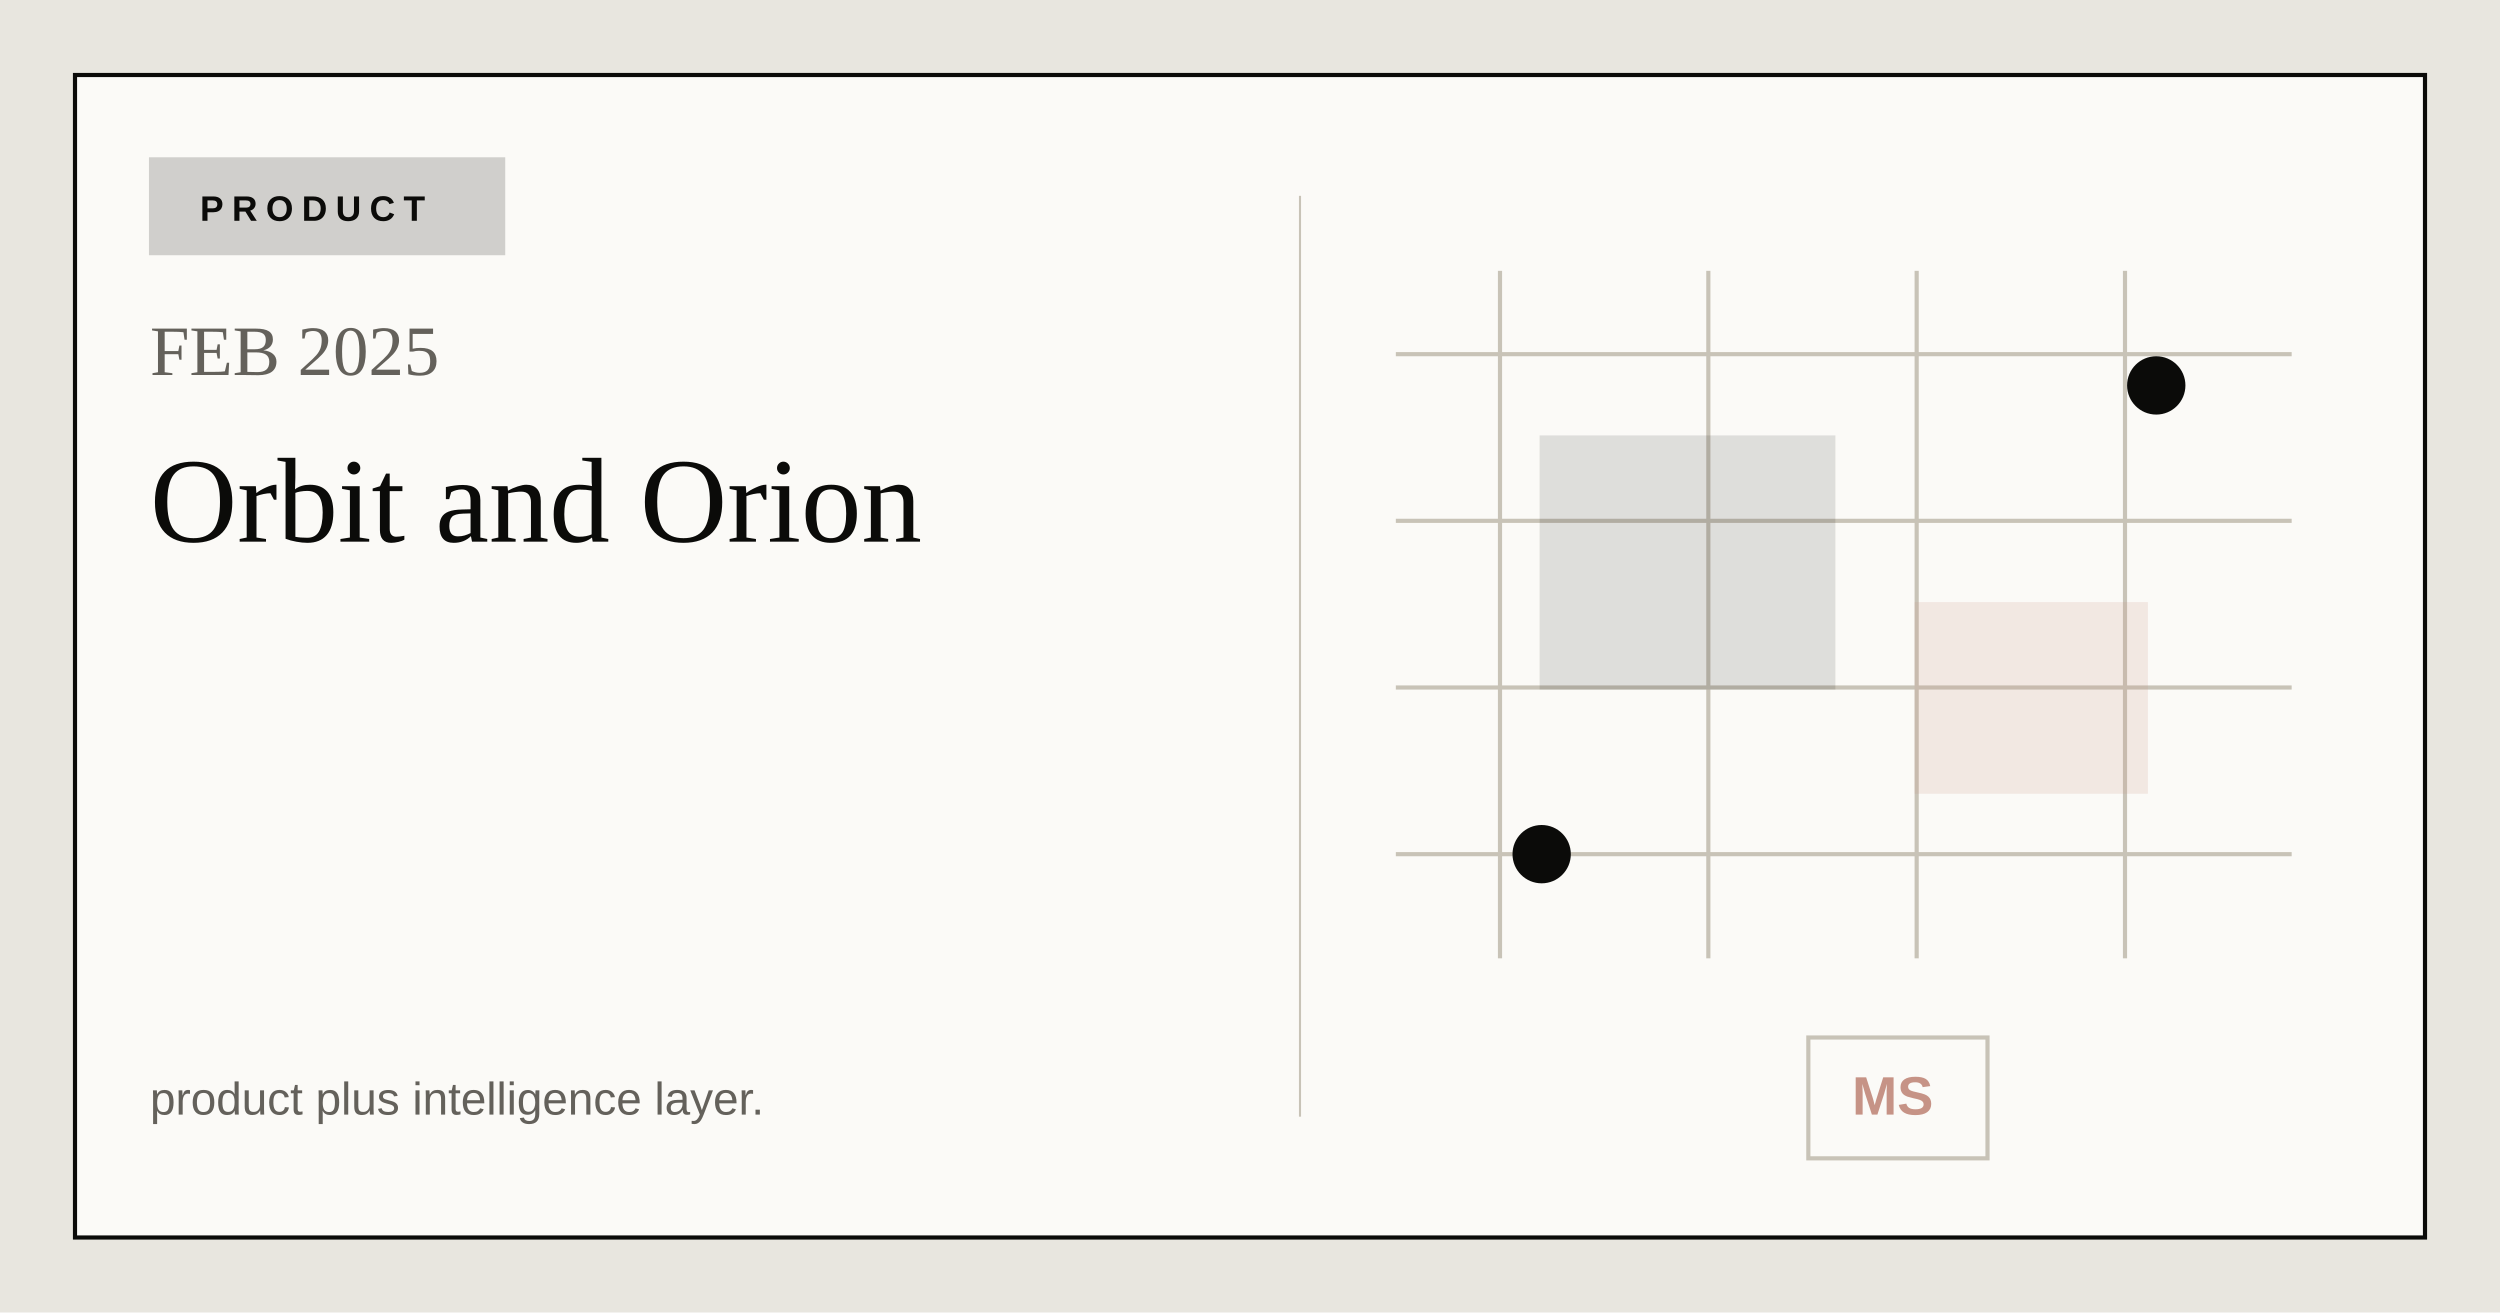
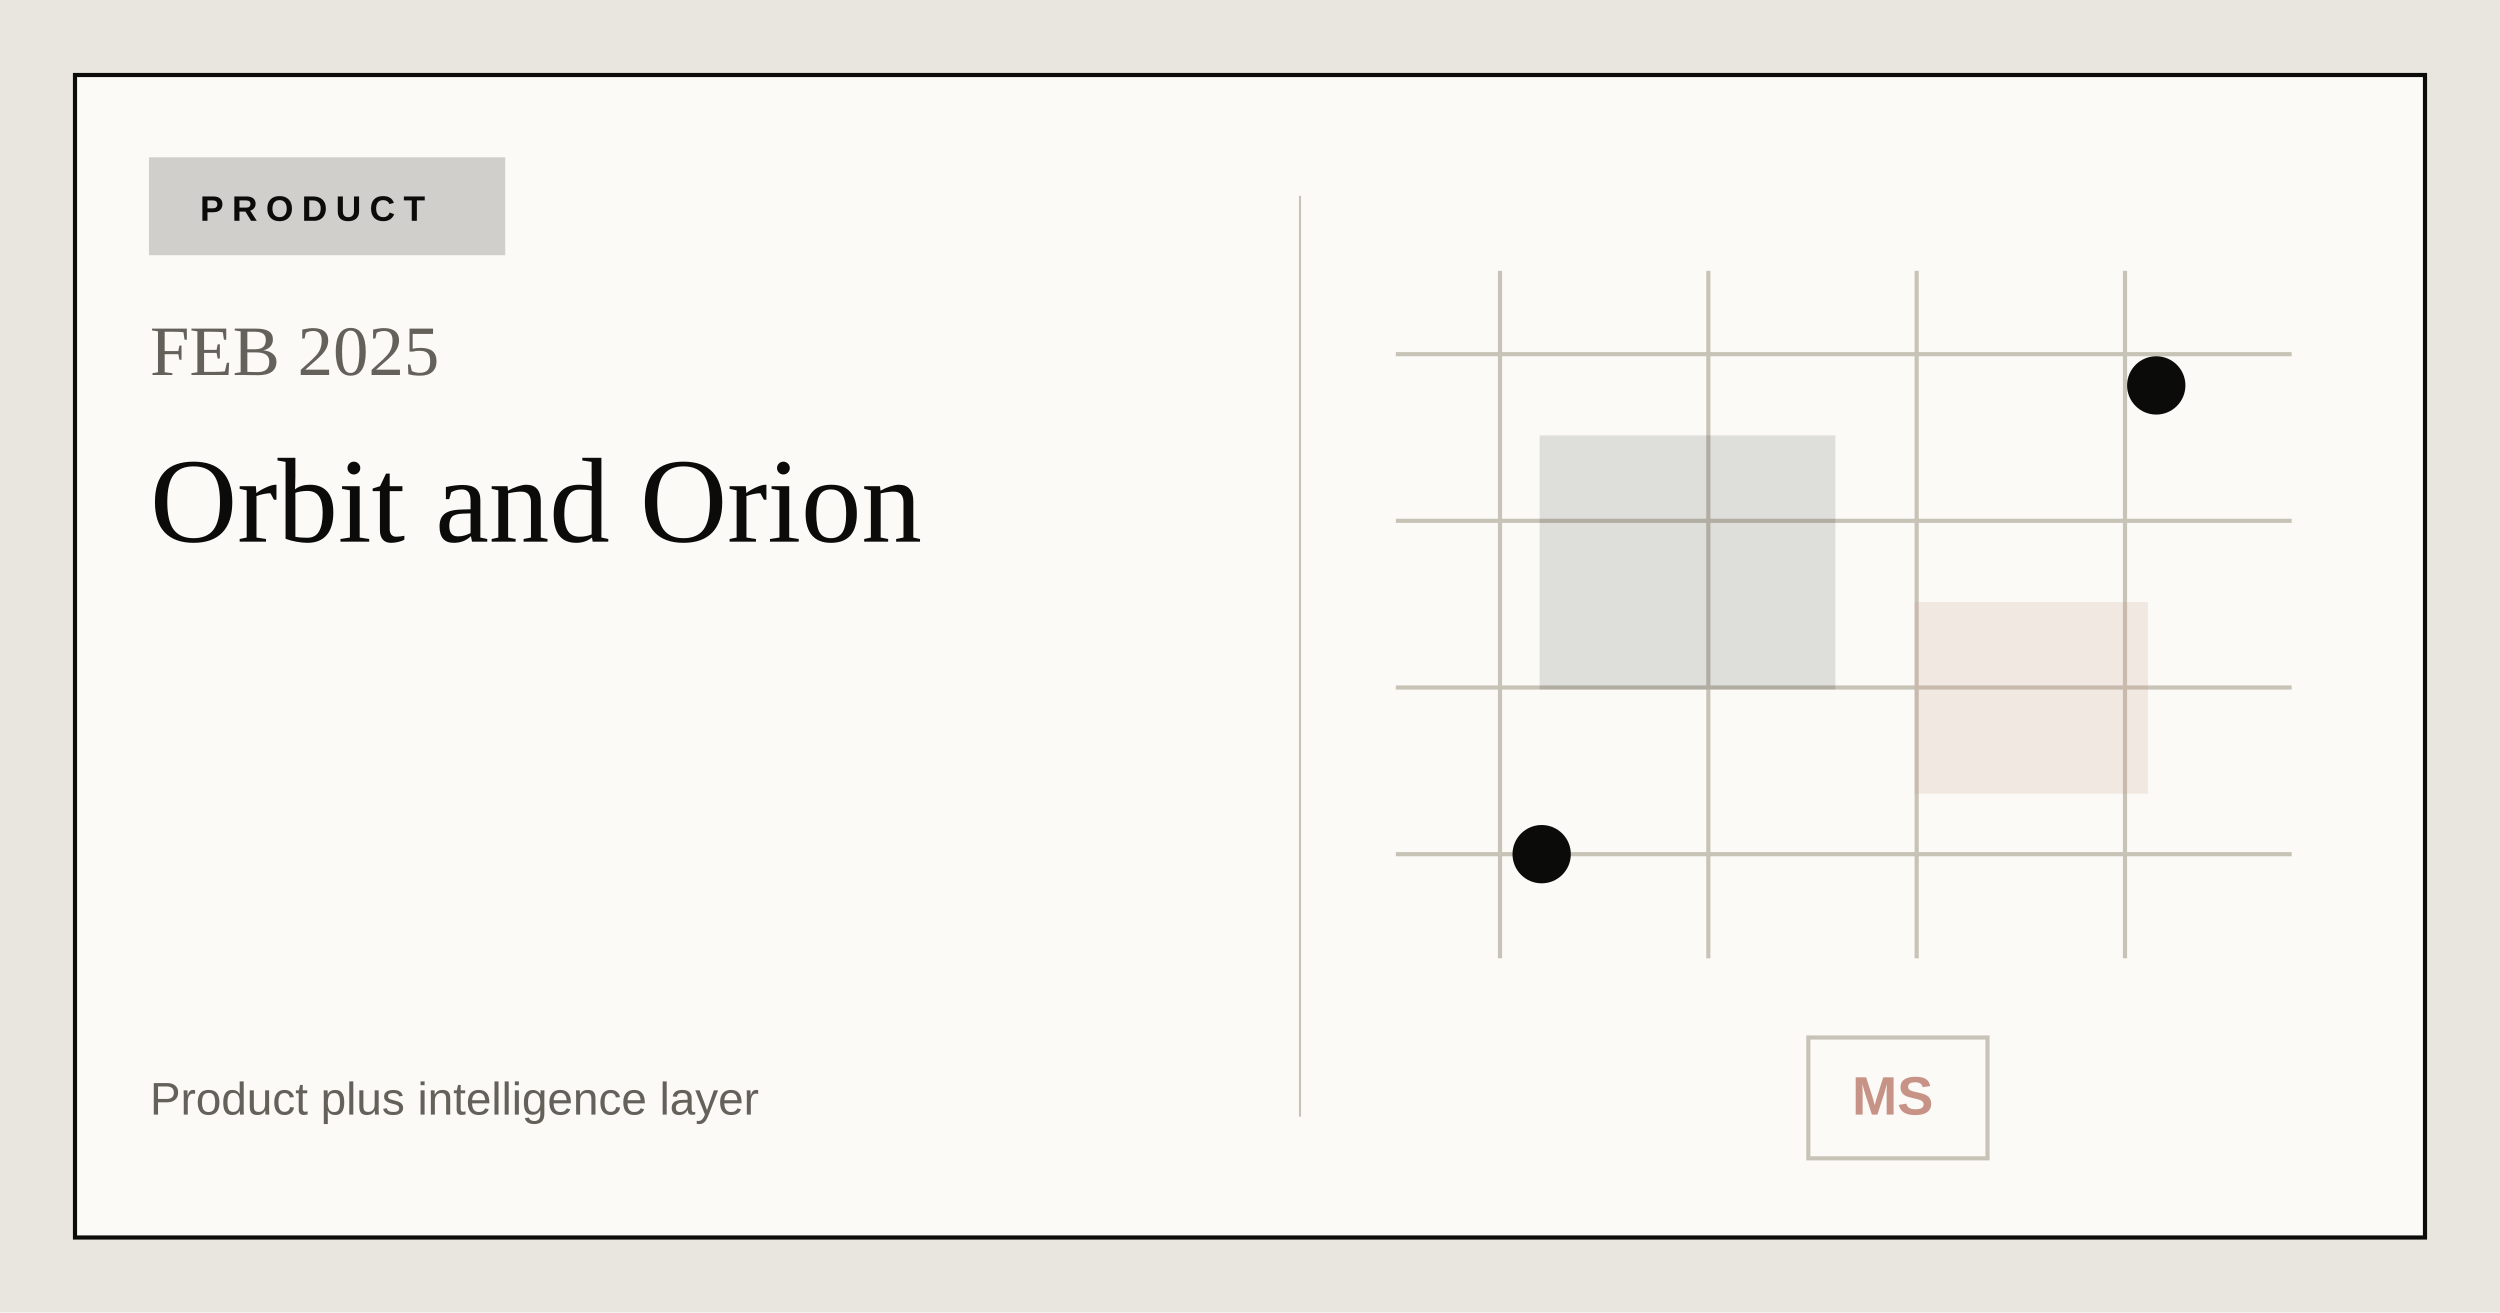
<svg xmlns="http://www.w3.org/2000/svg" width="1200" height="630" viewBox="0 0 1200 630" role="img" aria-labelledby="title desc">
  <rect width="1200" height="630" fill="#e8e6df" />
  <rect x="36" y="36" width="1128" height="558" fill="#fbfaf7" stroke="#0b0b09" stroke-width="2" />
  <rect x="72" y="76" width="170" height="46" fill="#0b0b09" opacity="0.18" stroke="#0b0b09" stroke-width="1" />
  <text x="96" y="106" font-family="Arial, Helvetica, sans-serif" font-size="17" font-weight="700" letter-spacing="4" fill="#0b0b09">PRODUCT</text>
  <text x="72" y="180" font-family="Georgia, 'Times New Roman', serif" font-size="34" fill="#64615b">FEB 2025</text>
  <text x="72" y="260" font-family="Georgia, 'Times New Roman', serif" font-size="58" font-weight="500" fill="#0b0b09">Orbit and Orion</text>
-   <text x="72" y="535" font-family="Arial, Helvetica, sans-serif" font-size="22" fill="#64615b">product plus intelligence layer.</text>
+   <text x="72" y="535" font-family="Arial, Helvetica, sans-serif" font-size="22" fill="#64615b">Product plus intelligence layer</text>
  <path d="M670 170 H1100 M670 250 H1100 M670 330 H1100 M670 410 H1100 M720 130 V460 M820 130 V460 M920 130 V460 M1020 130 V460" stroke="#c8c3b7" stroke-width="2" />
  <rect x="740" y="210" width="140" height="120" fill="#0b0b09" opacity="0.12" stroke="#0b0b09" stroke-width="2" />
  <rect x="920" y="290" width="110" height="90" fill="#c69386" opacity="0.18" stroke="#c69386" stroke-width="2" />
  <circle cx="740" cy="410" r="14" fill="#0b0b09" />
  <circle cx="1035" cy="185" r="14" fill="#0b0b09" />
  <line x1="624" y1="94" x2="624" y2="536" stroke="#c8c3b7" stroke-width="1" />
  <rect x="868" y="498" width="86" height="58" fill="#fbfaf7" stroke="#c8c3b7" stroke-width="2" />
  <text x="889" y="535" font-family="Arial, Helvetica, sans-serif" font-size="26" font-weight="700" fill="#c69386">MS</text>
</svg>
